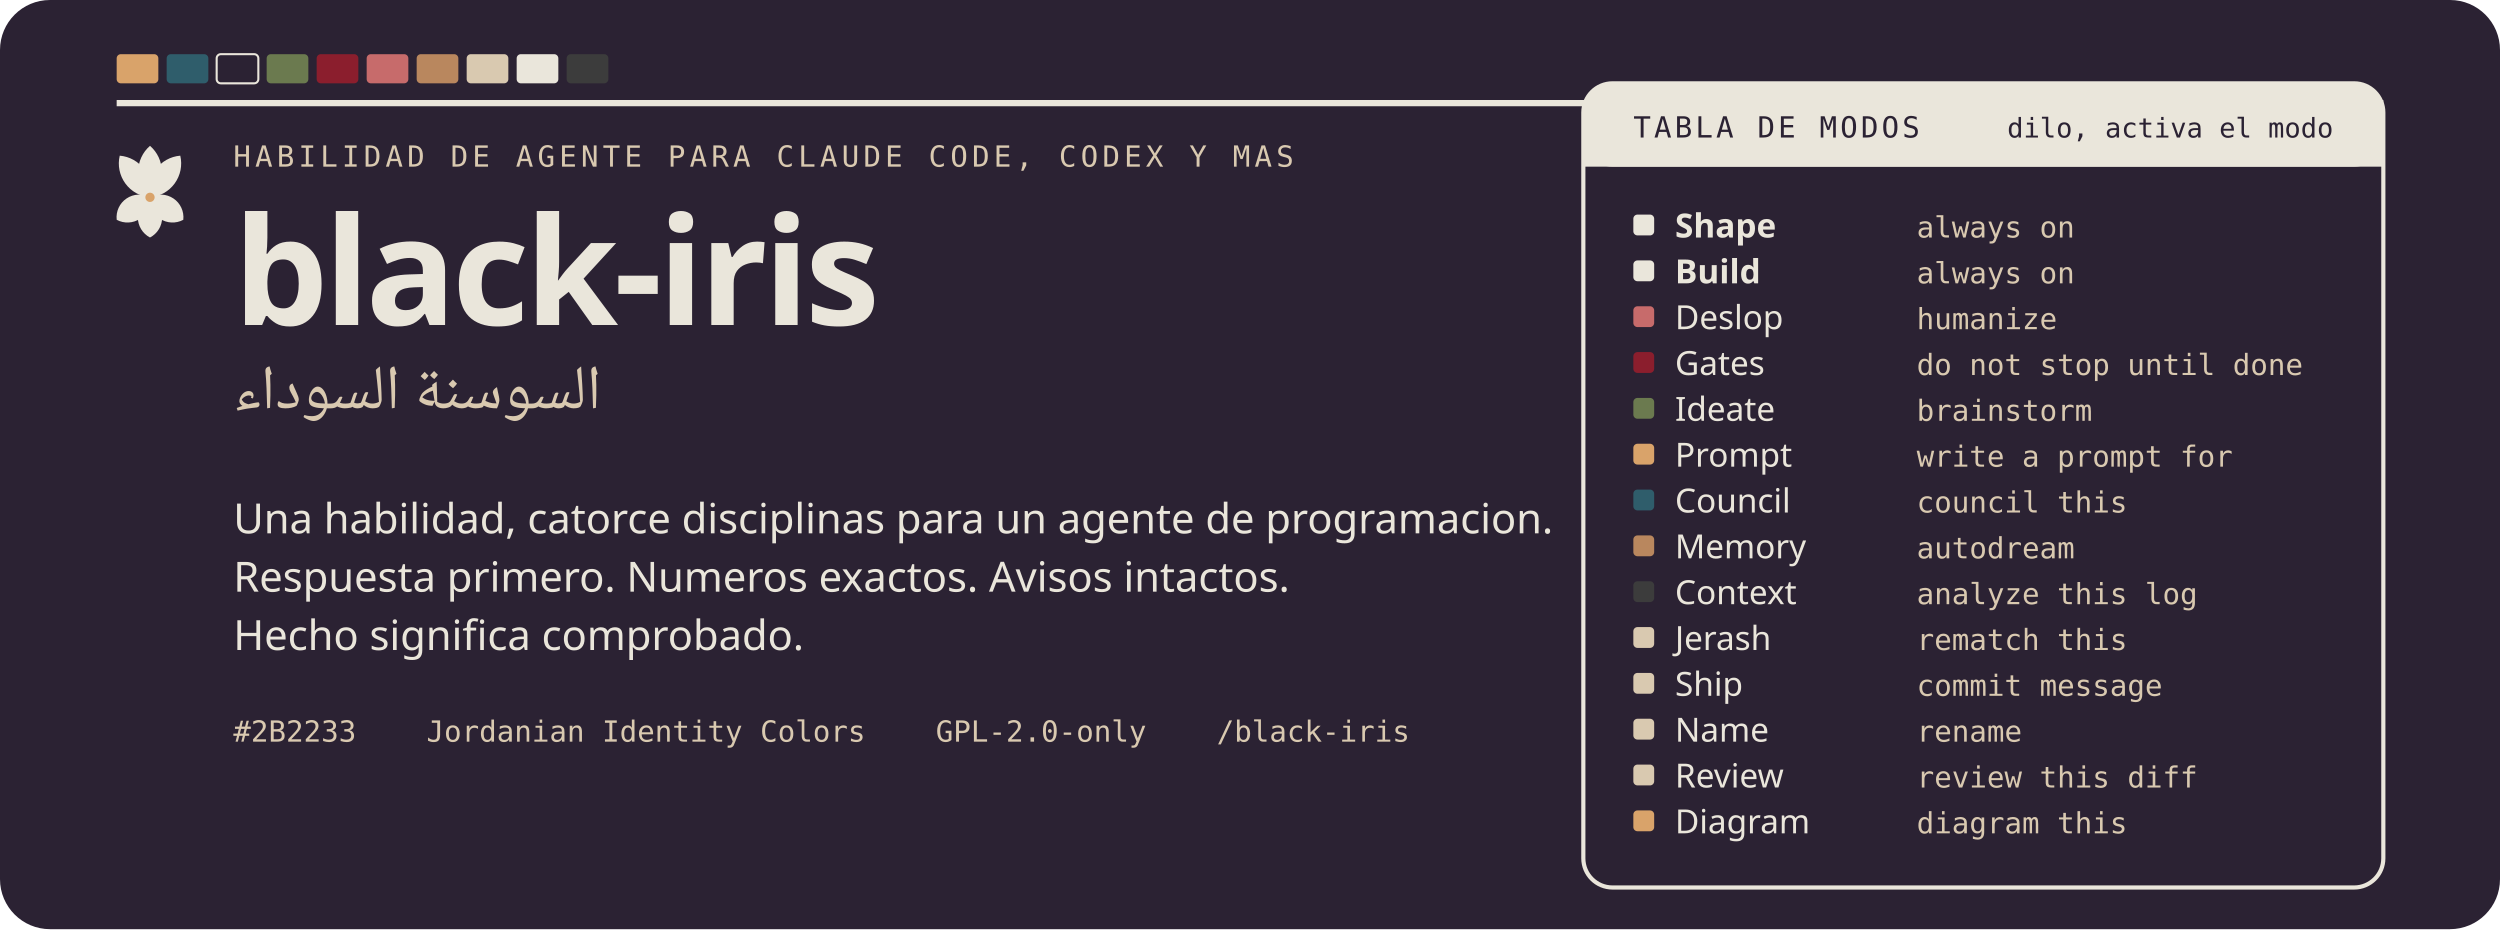
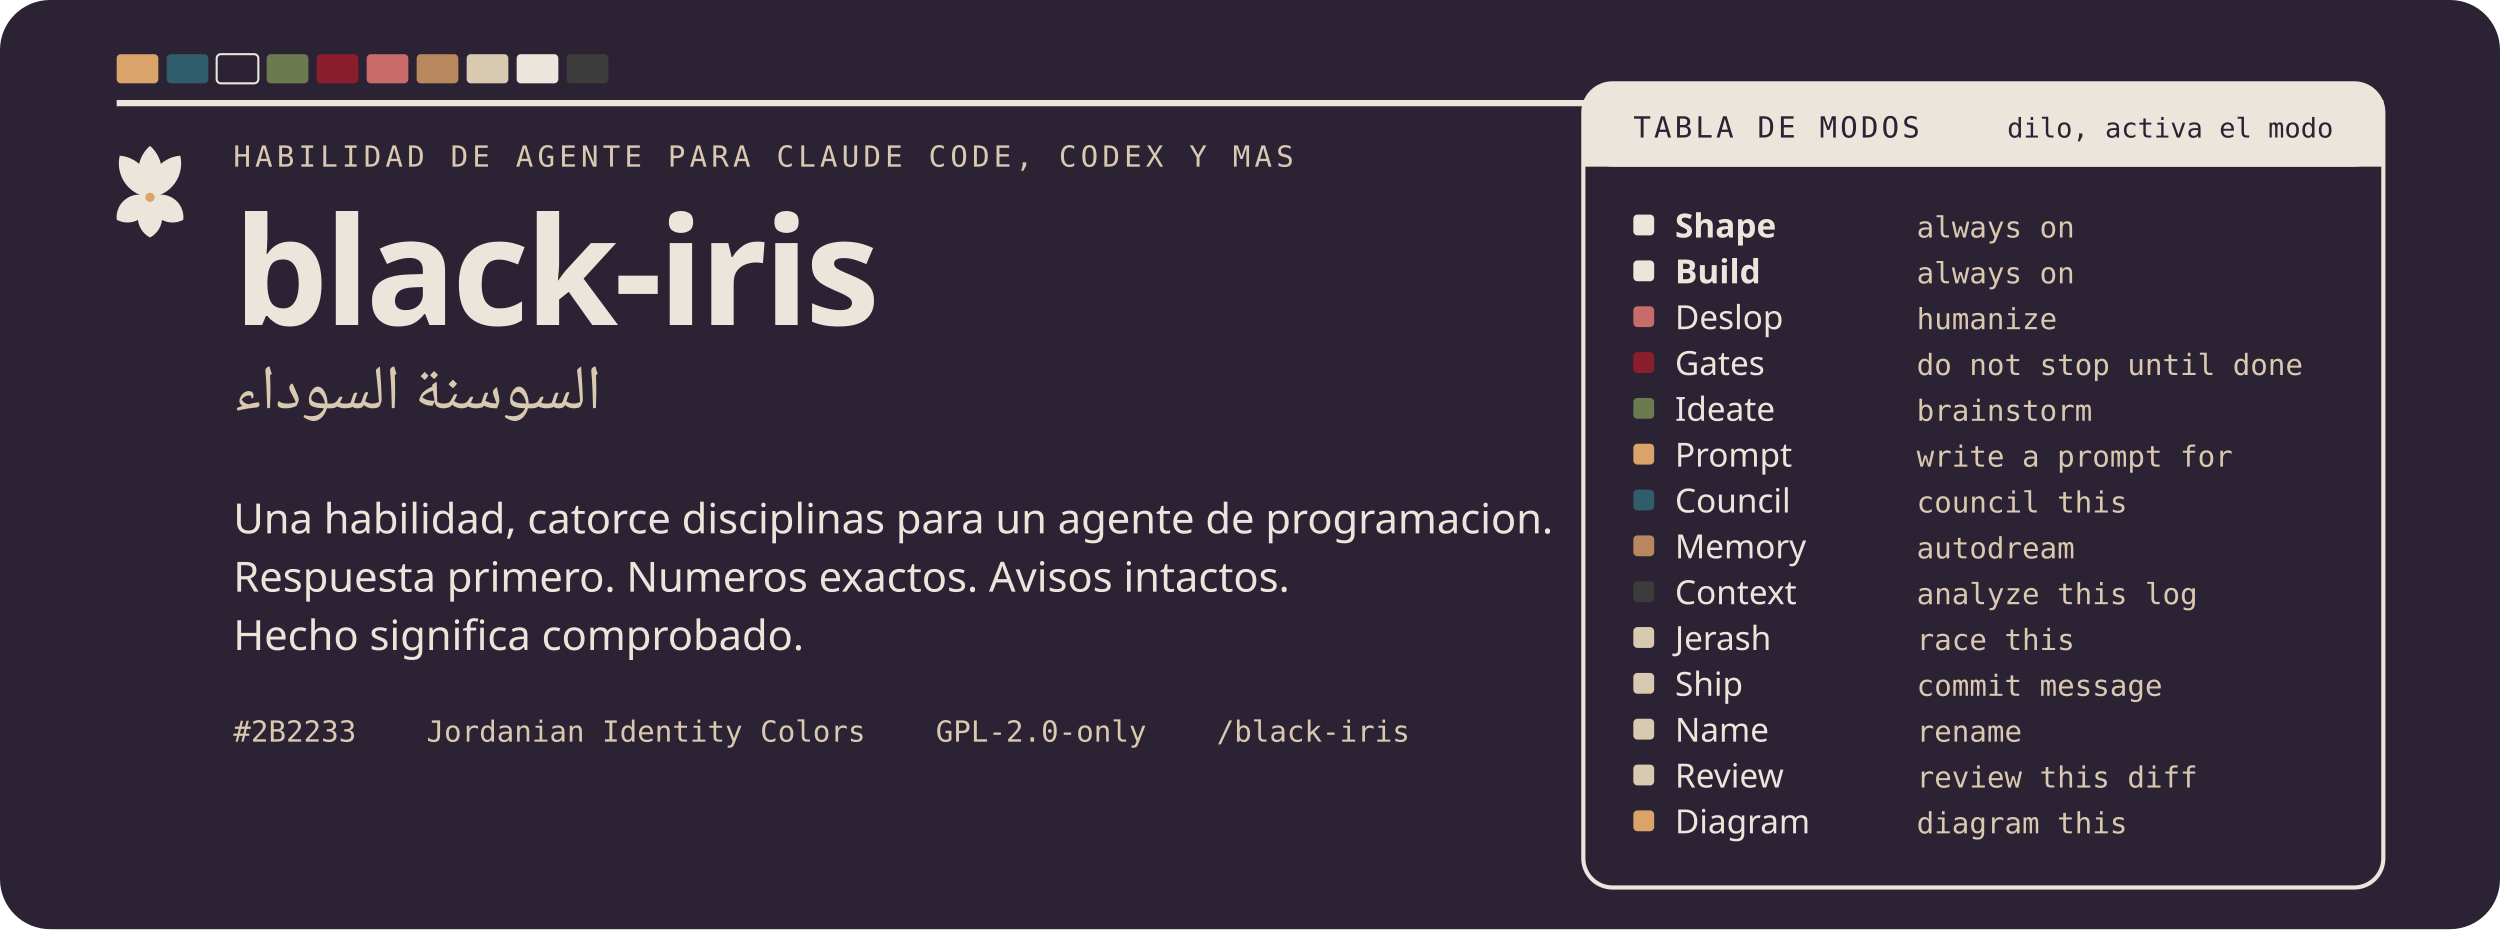
<svg xmlns="http://www.w3.org/2000/svg" width="1200" height="446" viewBox="0 0 1200 446" role="img" aria-labelledby="title desc">
  <rect width="1200" height="446" rx="24" fill="#2B2233" />
  <rect x="56" y="48" width="1088" height="3" fill="#EAE6DB" />
  <g id="identity-strip" transform="translate(56 26)">
    <rect x="0" y="0" width="20" height="14" rx="2" fill="#D9A36A" />
    <rect x="24" y="0" width="20" height="14" rx="2" fill="#2F5D6B" />
    <rect x="48" y="0" width="20" height="14" rx="2" fill="#2B2233" stroke="#EAE6DB" stroke-width="1" />
    <rect x="72" y="0" width="20" height="14" rx="2" fill="#6B7A4F" />
    <rect x="96" y="0" width="20" height="14" rx="2" fill="#8B1E2D" />
    <rect x="120" y="0" width="20" height="14" rx="2" fill="#C76B6B" />
    <rect x="144" y="0" width="20" height="14" rx="2" fill="#B9875E" />
    <rect x="168" y="0" width="20" height="14" rx="2" fill="#D9C9B0" />
    <rect x="192" y="0" width="20" height="14" rx="2" fill="#EAE6DB" />
    <rect x="216" y="0" width="20" height="14" rx="2" fill="#3C3C3C" />
  </g>
  <g transform="translate(72 92) scale(0.2472) translate(-128.0 -129.0)">
    <path fill="#EAE6DB" d="M128 140 A66 66 0 0 1 69.22 59.1 A66 66 0 0 1 128 140 Z" />
    <path fill="#EAE6DB" d="M128 140 A66 66 0 0 1 128.0 40.0 A66 66 0 0 1 128 140 Z" />
    <path fill="#EAE6DB" d="M128 140 A66 66 0 0 1 186.78 59.1 A66 66 0 0 1 128 140 Z" />
    <path fill="#EAE6DB" d="M128 140 A44 44 0 0 1 192.66 183.62 A44 44 0 0 1 128 140 Z" />
    <path fill="#EAE6DB" d="M128 140 A44 44 0 0 1 128.0 218.0 A44 44 0 0 1 128 140 Z" />
    <path fill="#EAE6DB" d="M128 140 A44 44 0 0 1 63.34 183.62 A44 44 0 0 1 128 140 Z" />
    <circle cx="128" cy="140" r="9" fill="#D9A36A" />
  </g>
  <g id="title-block" transform="translate(112 64)">
    <text x="0" y="16" font-family="ui-monospace, SFMono-Regular, Menlo, monospace" font-size="14" letter-spacing="2" fill="#D9C9B0">HABILIDAD DE AGENTE PARA CLAUDE CODE, CODEX Y MAS</text>
    <text x="0" y="92" font-family="-apple-system, BlinkMacSystemFont, 'Segoe UI', 'Noto Sans', 'Noto Naskh Arabic', sans-serif" font-size="72" font-weight="800" letter-spacing="-2" fill="#EAE6DB">black-iris</text>
    <text x="0" y="132" font-family="-apple-system, BlinkMacSystemFont, 'Segoe UI', 'Noto Sans', 'Noto Naskh Arabic', sans-serif" font-size="30" fill="#D9C9B0">السوسنة السوداء</text>
    <text x="0" y="192" font-family="-apple-system, BlinkMacSystemFont, 'Segoe UI', 'Noto Sans', 'Noto Naskh Arabic', sans-serif" font-size="20" fill="#EAE6DB">Una habilidad, catorce disciplinas para un agente de programacion.</text>
    <text x="0" y="220" font-family="-apple-system, BlinkMacSystemFont, 'Segoe UI', 'Noto Sans', 'Noto Naskh Arabic', sans-serif" font-size="20" fill="#EAE6DB">Respuesta primero. Numeros exactos. Avisos intactos.</text>
    <text x="0" y="248" font-family="-apple-system, BlinkMacSystemFont, 'Segoe UI', 'Noto Sans', 'Noto Naskh Arabic', sans-serif" font-size="20" fill="#EAE6DB">Hecho significa comprobado.</text>
    <text x="0" y="292" xml:space="preserve" font-family="ui-monospace, SFMono-Regular, Menlo, monospace" font-size="14" fill="#D9C9B0">#2B2233    Jordanian Identity Colors    GPL-2.0-only    /black-iris</text>
  </g>
  <g id="project-proof" transform="translate(760 40)">
    <rect x="0" y="0" width="384" height="386" rx="14" fill="#2B2233" stroke="#EAE6DB" stroke-width="2" />
    <rect x="0" y="0" width="384" height="40" rx="14" fill="#EAE6DB" />
    <rect x="0" y="26" width="384" height="14" fill="#EAE6DB" />
    <text x="24" y="26" font-family="ui-monospace, SFMono-Regular, Menlo, monospace" font-size="14" letter-spacing="1.5" fill="#2B2233">TABLA DE MODOS</text>
    <text x="360" y="26" text-anchor="end" font-family="ui-monospace, SFMono-Regular, Menlo, monospace" font-size="13" fill="#2B2233">dilo, activa el modo</text>
    <rect x="24" y="63" width="10" height="10" rx="2" fill="#EAE6DB" />
    <text x="44" y="74" font-family="-apple-system, BlinkMacSystemFont, 'Segoe UI', 'Noto Sans', 'Noto Naskh Arabic', sans-serif" font-size="16" font-weight="700" fill="#EAE6DB">Shape</text>
    <text x="160" y="74" font-family="ui-monospace, SFMono-Regular, Menlo, monospace" font-size="14" fill="#D9C9B0">always on</text>
    <rect x="24" y="85" width="10" height="10" rx="2" fill="#EAE6DB" />
    <text x="44" y="96" font-family="-apple-system, BlinkMacSystemFont, 'Segoe UI', 'Noto Sans', 'Noto Naskh Arabic', sans-serif" font-size="16" font-weight="700" fill="#EAE6DB">Build</text>
    <text x="160" y="96" font-family="ui-monospace, SFMono-Regular, Menlo, monospace" font-size="14" fill="#D9C9B0">always on</text>
    <rect x="24" y="107" width="10" height="10" rx="2" fill="#C76B6B" />
    <text x="44" y="118" font-family="-apple-system, BlinkMacSystemFont, 'Segoe UI', 'Noto Sans', 'Noto Naskh Arabic', sans-serif" font-size="16" font-weight="500" fill="#EAE6DB">Deslop</text>
    <text x="160" y="118" font-family="ui-monospace, SFMono-Regular, Menlo, monospace" font-size="14" fill="#D9C9B0">humanize</text>
    <rect x="24" y="129" width="10" height="10" rx="2" fill="#8B1E2D" />
    <text x="44" y="140" font-family="-apple-system, BlinkMacSystemFont, 'Segoe UI', 'Noto Sans', 'Noto Naskh Arabic', sans-serif" font-size="16" font-weight="500" fill="#EAE6DB">Gates</text>
    <text x="160" y="140" font-family="ui-monospace, SFMono-Regular, Menlo, monospace" font-size="14" fill="#D9C9B0">do not stop until done</text>
    <rect x="24" y="151" width="10" height="10" rx="2" fill="#6B7A4F" />
    <text x="44" y="162" font-family="-apple-system, BlinkMacSystemFont, 'Segoe UI', 'Noto Sans', 'Noto Naskh Arabic', sans-serif" font-size="16" font-weight="500" fill="#EAE6DB">Ideate</text>
    <text x="160" y="162" font-family="ui-monospace, SFMono-Regular, Menlo, monospace" font-size="14" fill="#D9C9B0">brainstorm</text>
    <rect x="24" y="173" width="10" height="10" rx="2" fill="#D9A36A" />
    <text x="44" y="184" font-family="-apple-system, BlinkMacSystemFont, 'Segoe UI', 'Noto Sans', 'Noto Naskh Arabic', sans-serif" font-size="16" font-weight="500" fill="#EAE6DB">Prompt</text>
    <text x="160" y="184" font-family="ui-monospace, SFMono-Regular, Menlo, monospace" font-size="14" fill="#D9C9B0">write a prompt for</text>
    <rect x="24" y="195" width="10" height="10" rx="2" fill="#2F5D6B" />
    <text x="44" y="206" font-family="-apple-system, BlinkMacSystemFont, 'Segoe UI', 'Noto Sans', 'Noto Naskh Arabic', sans-serif" font-size="16" font-weight="500" fill="#EAE6DB">Council</text>
    <text x="160" y="206" font-family="ui-monospace, SFMono-Regular, Menlo, monospace" font-size="14" fill="#D9C9B0">council this</text>
    <rect x="24" y="217" width="10" height="10" rx="2" fill="#B9875E" />
    <text x="44" y="228" font-family="-apple-system, BlinkMacSystemFont, 'Segoe UI', 'Noto Sans', 'Noto Naskh Arabic', sans-serif" font-size="16" font-weight="500" fill="#EAE6DB">Memory</text>
    <text x="160" y="228" font-family="ui-monospace, SFMono-Regular, Menlo, monospace" font-size="14" fill="#D9C9B0">autodream</text>
    <rect x="24" y="239" width="10" height="10" rx="2" fill="#3C3C3C" />
    <text x="44" y="250" font-family="-apple-system, BlinkMacSystemFont, 'Segoe UI', 'Noto Sans', 'Noto Naskh Arabic', sans-serif" font-size="16" font-weight="500" fill="#EAE6DB">Context</text>
    <text x="160" y="250" font-family="ui-monospace, SFMono-Regular, Menlo, monospace" font-size="14" fill="#D9C9B0">analyze this log</text>
    <rect x="24" y="261" width="10" height="10" rx="2" fill="#D9C9B0" />
    <text x="44" y="272" font-family="-apple-system, BlinkMacSystemFont, 'Segoe UI', 'Noto Sans', 'Noto Naskh Arabic', sans-serif" font-size="16" font-weight="500" fill="#EAE6DB">Jerash</text>
-     <text x="160" y="272" font-family="ui-monospace, SFMono-Regular, Menlo, monospace" font-size="14" fill="#D9C9B0">rematch this</text>
+     <text x="160" y="272" font-family="ui-monospace, SFMono-Regular, Menlo, monospace" font-size="14" fill="#D9C9B0">race this</text>
    <rect x="24" y="283" width="10" height="10" rx="2" fill="#D9C9B0" />
    <text x="44" y="294" font-family="-apple-system, BlinkMacSystemFont, 'Segoe UI', 'Noto Sans', 'Noto Naskh Arabic', sans-serif" font-size="16" font-weight="500" fill="#EAE6DB">Ship</text>
    <text x="160" y="294" font-family="ui-monospace, SFMono-Regular, Menlo, monospace" font-size="14" fill="#D9C9B0">commit message</text>
    <rect x="24" y="305" width="10" height="10" rx="2" fill="#D9C9B0" />
    <text x="44" y="316" font-family="-apple-system, BlinkMacSystemFont, 'Segoe UI', 'Noto Sans', 'Noto Naskh Arabic', sans-serif" font-size="16" font-weight="500" fill="#EAE6DB">Name</text>
    <text x="160" y="316" font-family="ui-monospace, SFMono-Regular, Menlo, monospace" font-size="14" fill="#D9C9B0">rename</text>
    <rect x="24" y="327" width="10" height="10" rx="2" fill="#D9C9B0" />
    <text x="44" y="338" font-family="-apple-system, BlinkMacSystemFont, 'Segoe UI', 'Noto Sans', 'Noto Naskh Arabic', sans-serif" font-size="16" font-weight="500" fill="#EAE6DB">Review</text>
    <text x="160" y="338" font-family="ui-monospace, SFMono-Regular, Menlo, monospace" font-size="14" fill="#D9C9B0">review this diff</text>
    <rect x="24" y="349" width="10" height="10" rx="2" fill="#D9A36A" />
    <text x="44" y="360" font-family="-apple-system, BlinkMacSystemFont, 'Segoe UI', 'Noto Sans', 'Noto Naskh Arabic', sans-serif" font-size="16" font-weight="500" fill="#EAE6DB">Diagram</text>
    <text x="160" y="360" font-family="ui-monospace, SFMono-Regular, Menlo, monospace" font-size="14" fill="#D9C9B0">diagram this</text>
  </g>
</svg>
